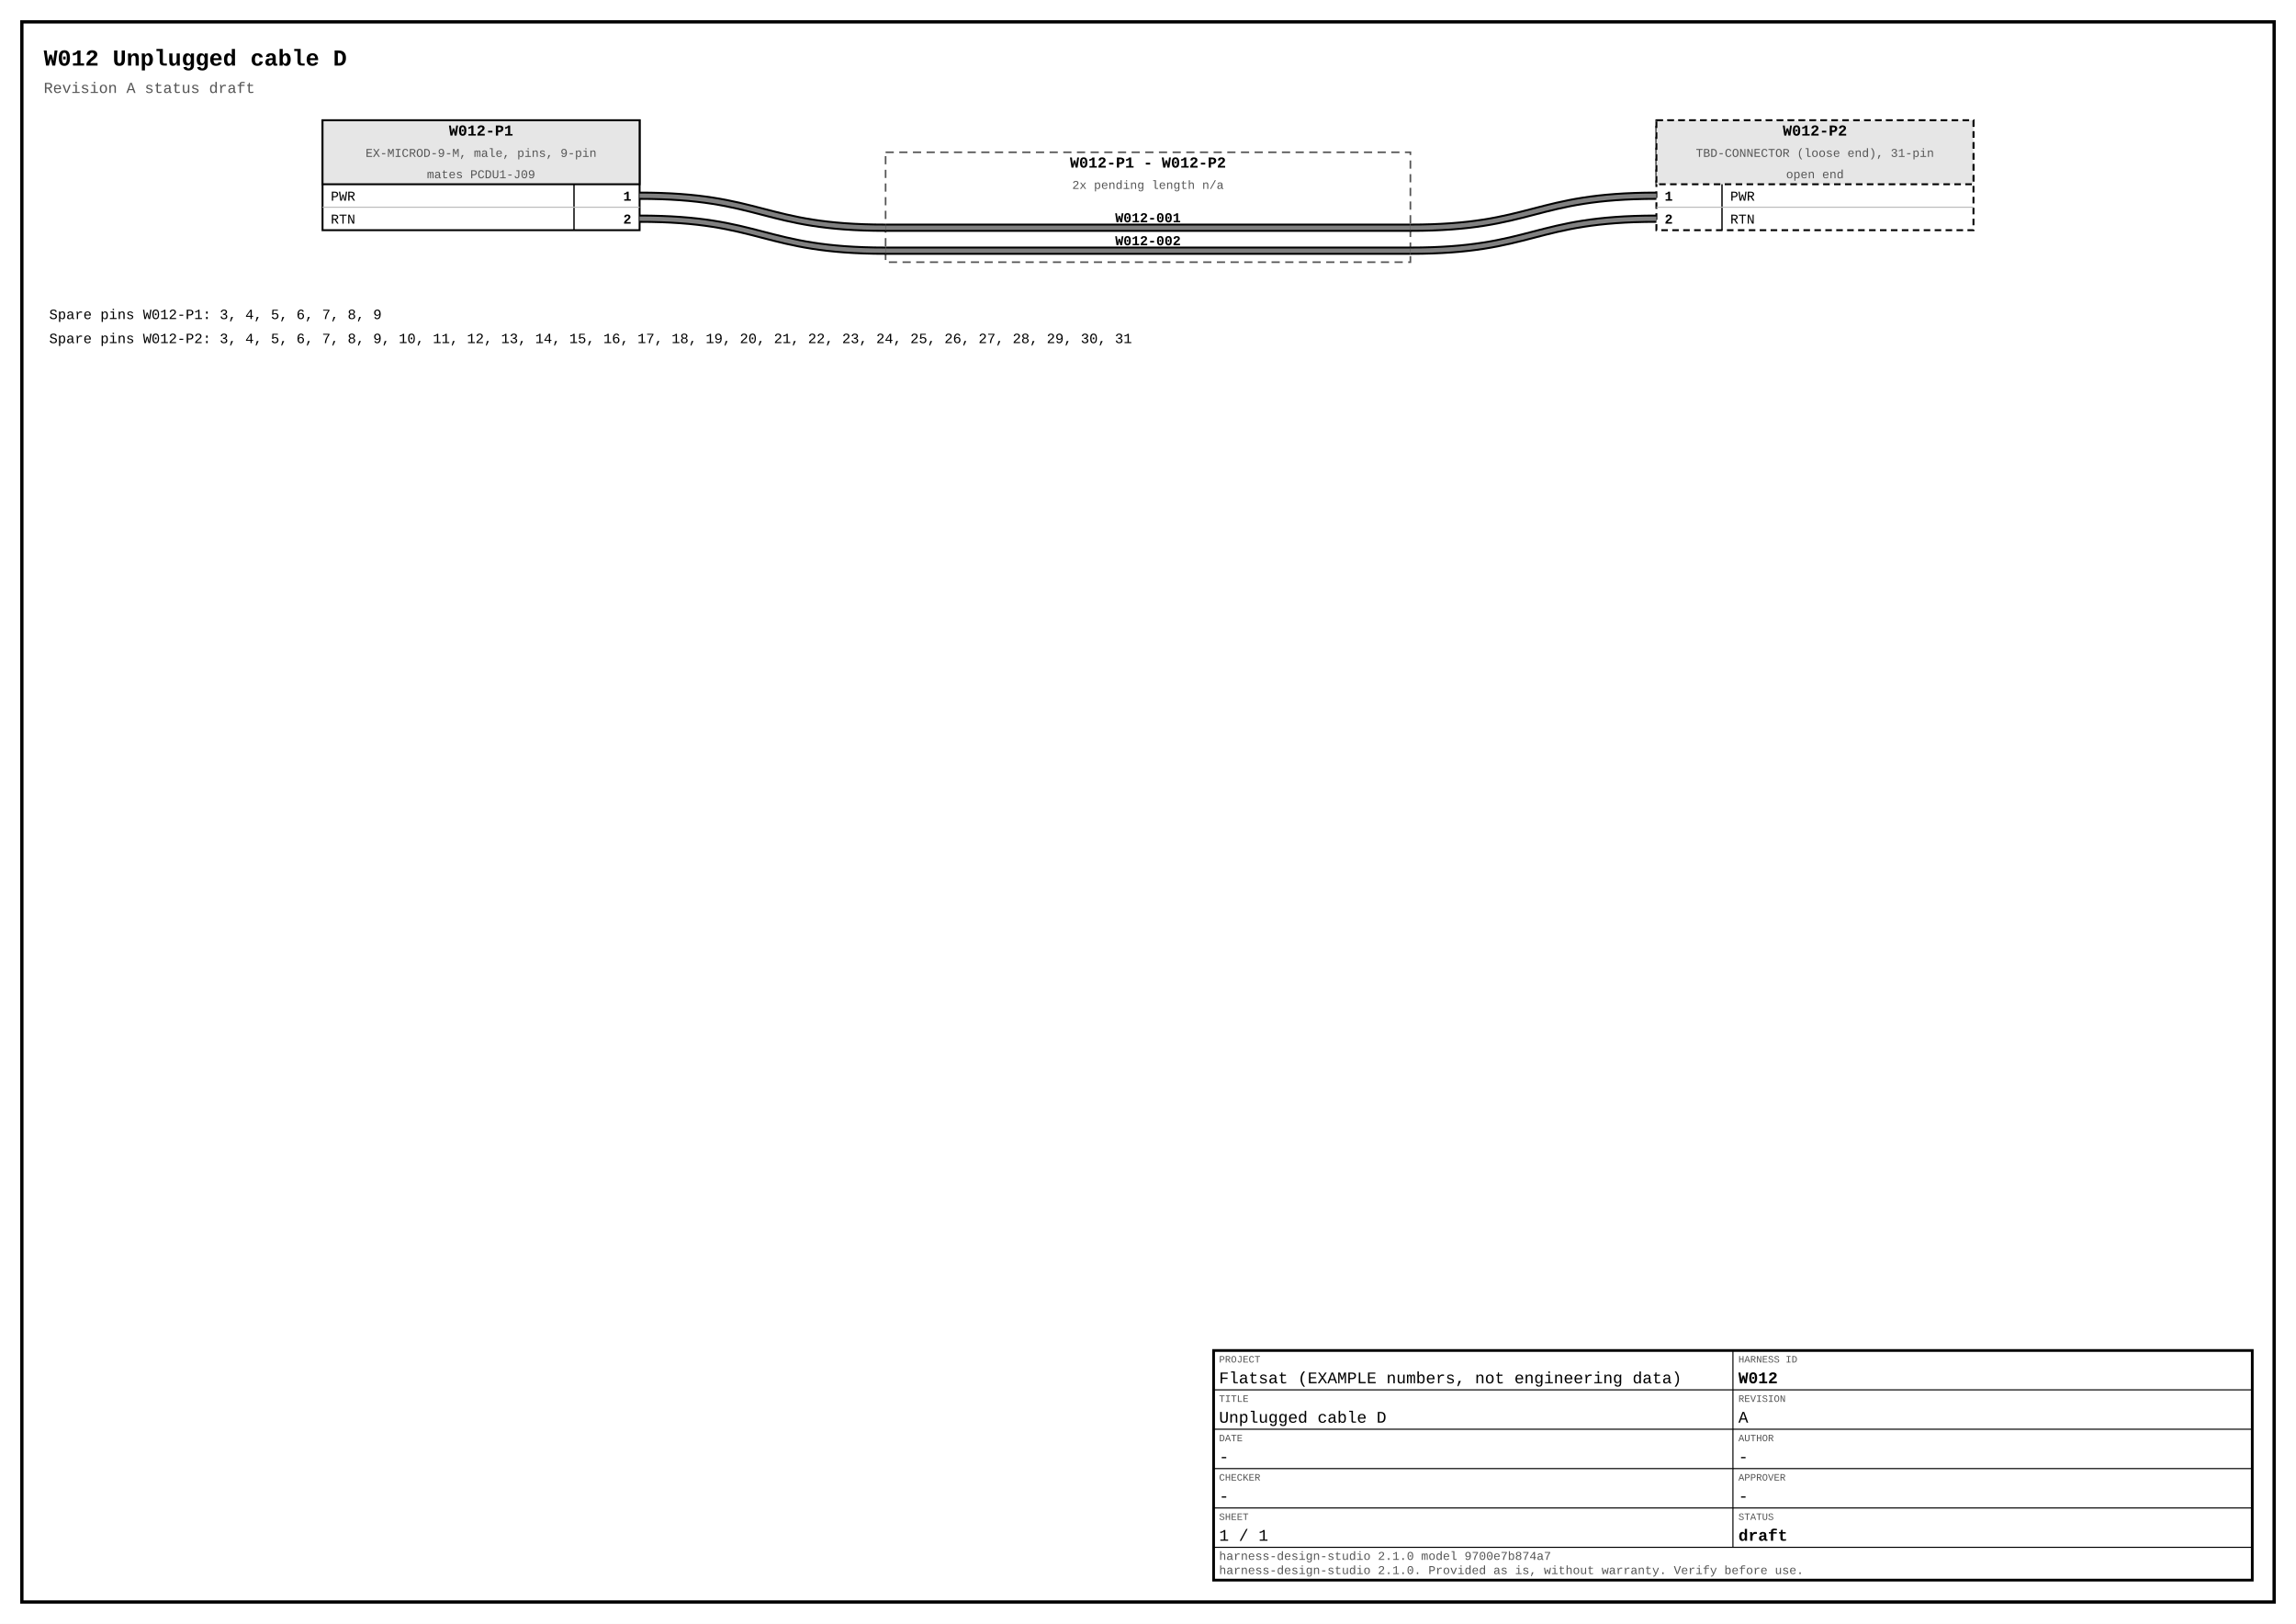
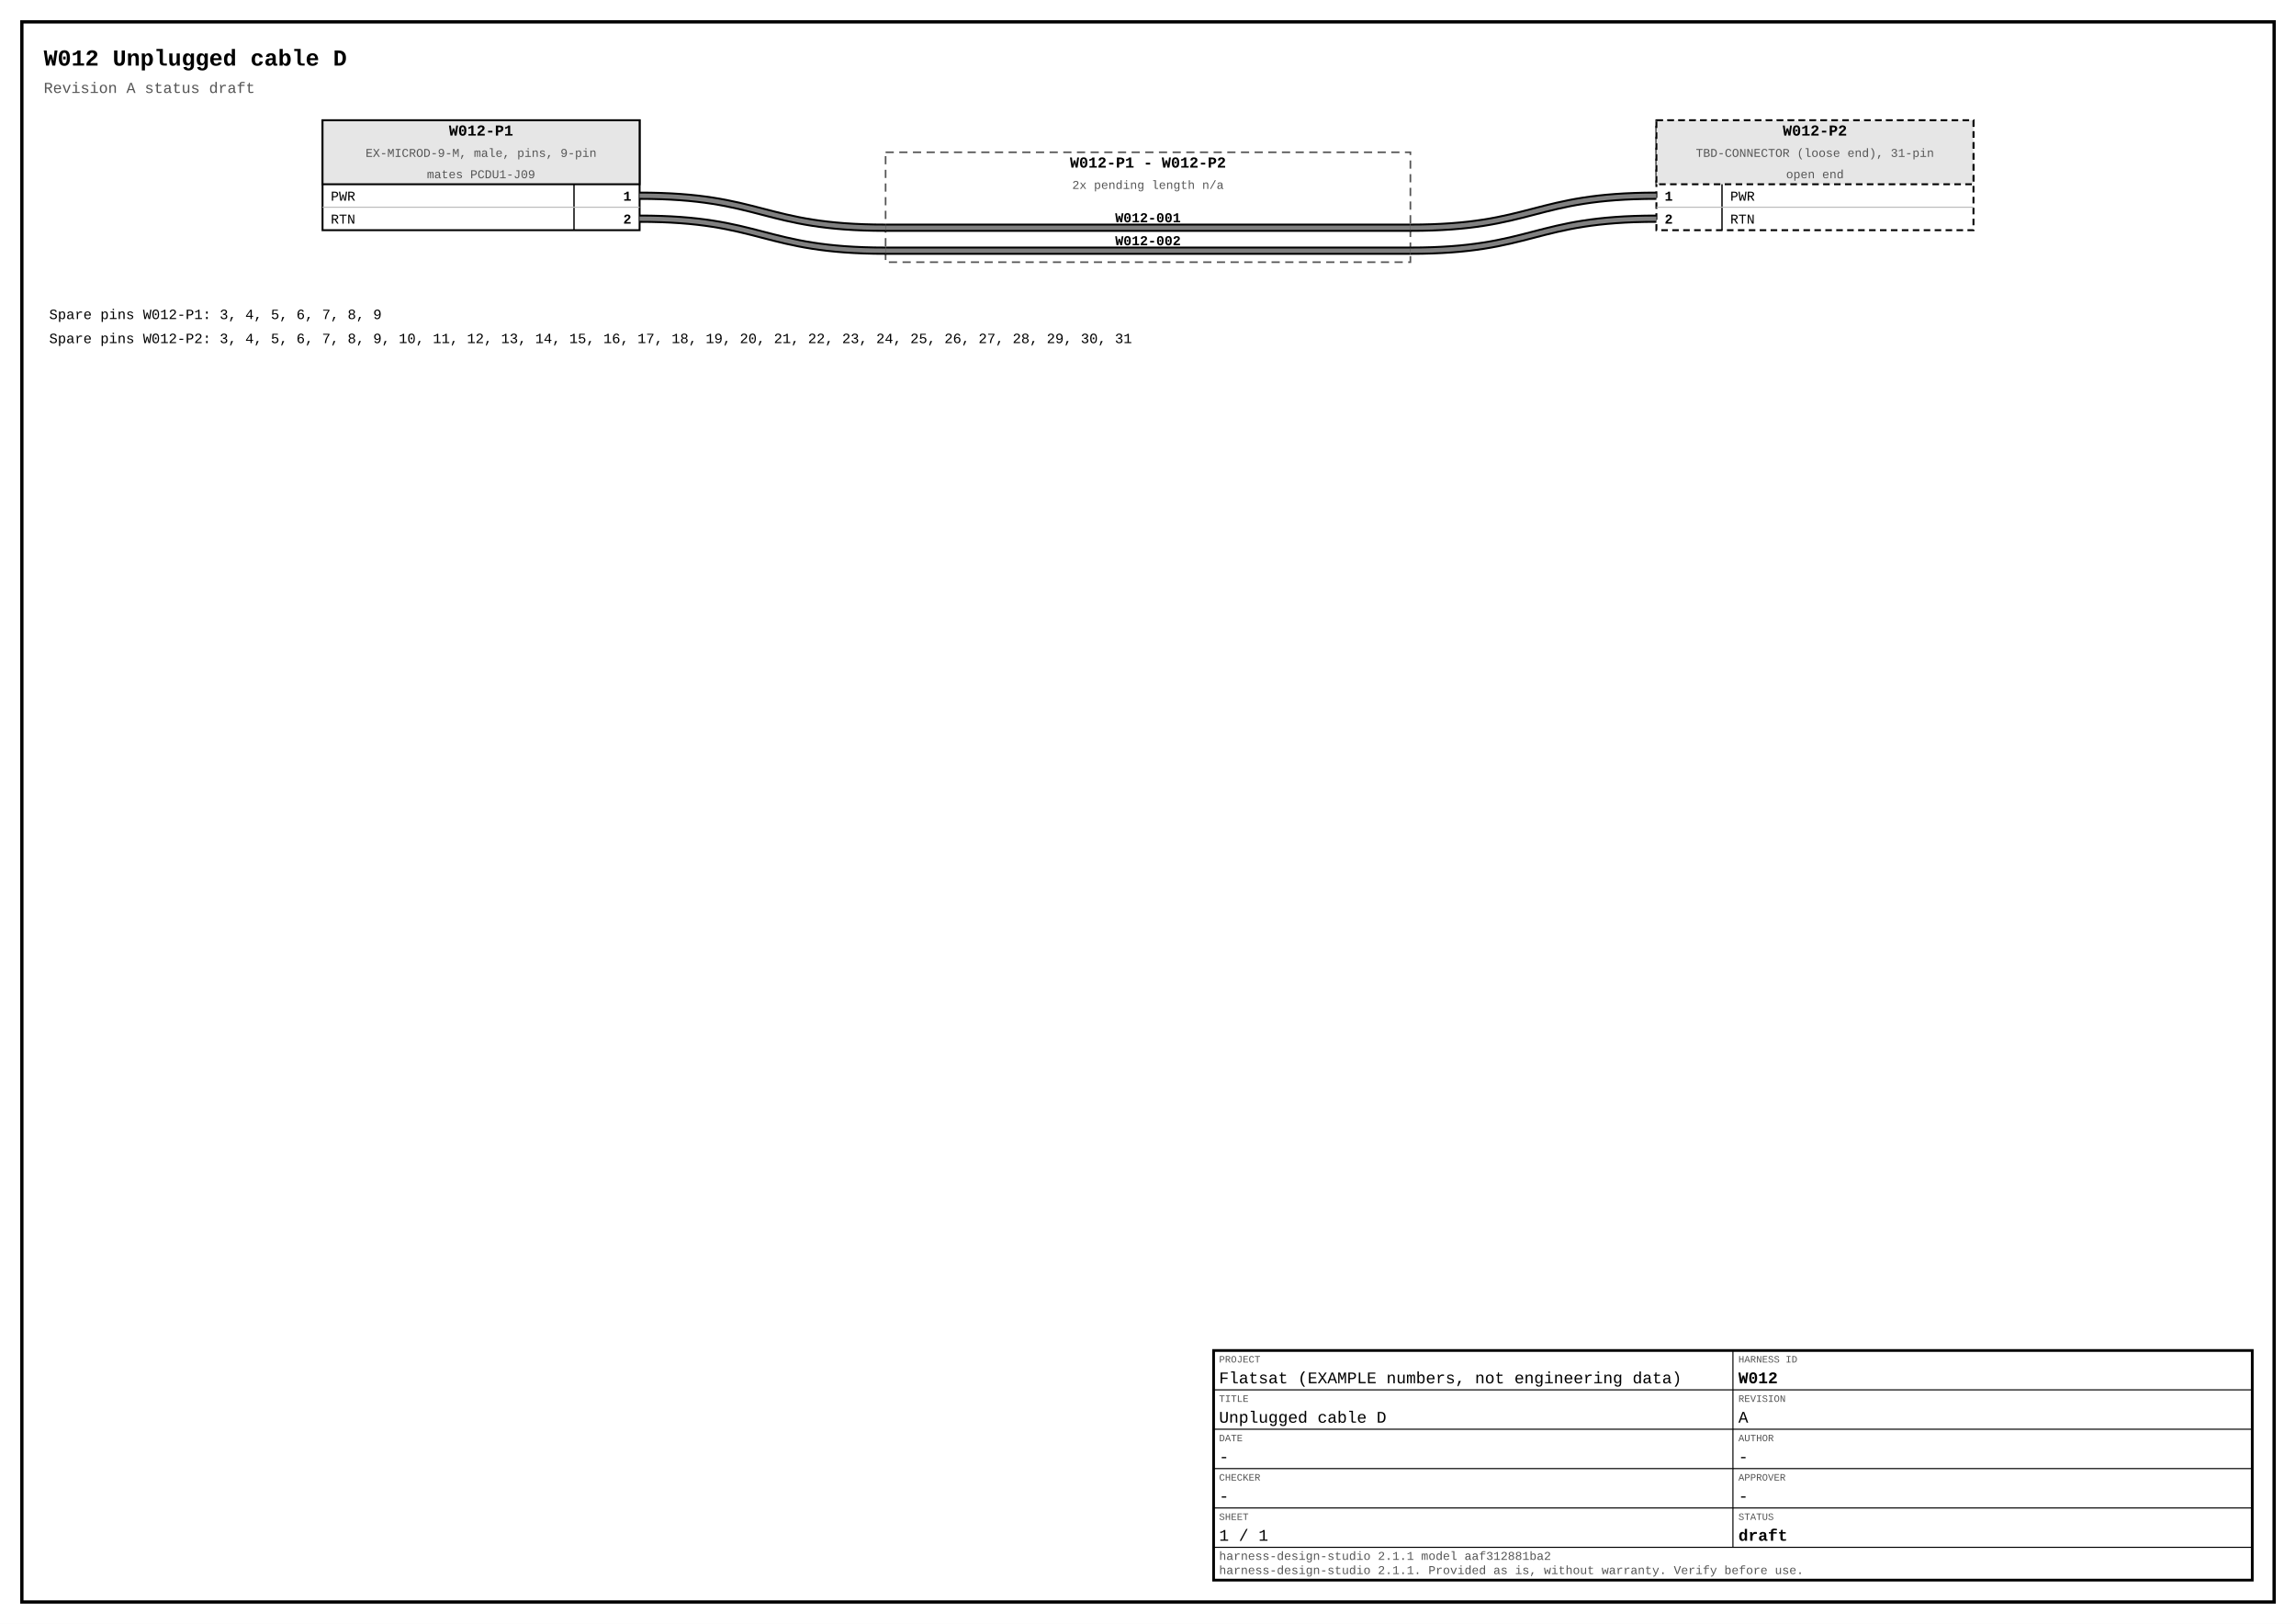
<svg xmlns="http://www.w3.org/2000/svg" width="420mm" height="297mm" viewBox="0 0 420 297" font-family="Courier New, Courier, monospace">
  <rect x="0" y="0" width="420" height="297" fill="#ffffff" />
  <rect x="4" y="4" width="412" height="289" fill="none" stroke="#000000" stroke-width="0.6" />
  <text x="8" y="12" font-size="4.2" font-weight="bold" text-anchor="start" fill="#000000">W012  Unplugged cable D</text>
  <text x="8" y="17" font-size="2.8" text-anchor="start" fill="#555555">Revision A  status draft</text>
  <rect x="59" y="22" width="58" height="20.1" fill="#ffffff" stroke="#000000" stroke-width="0.35" />
  <rect x="59" y="22" width="58" height="11.7" fill="#e6e6e6" stroke="#000000" stroke-width="0.35" />
  <text x="88" y="24.8" font-size="2.8" font-weight="bold" text-anchor="middle" fill="#000000">W012-P1</text>
  <text x="88" y="28.7" font-size="2.2" text-anchor="middle" fill="#555555">EX-MICROD-9-M, male, pins, 9-pin</text>
  <text x="88" y="32.6" font-size="2.2" text-anchor="middle" fill="#555555">mates PCDU1-J09</text>
  <line x1="105" y1="33.7" x2="105" y2="42.1" stroke="#000000" stroke-width="0.25" />
  <line x1="59" y1="37.9" x2="117" y2="37.9" stroke="#bbbbbb" stroke-width="0.2" />
  <text x="60.5" y="36.7" font-size="2.5" text-anchor="start" fill="#000000" data-ref="sig/W012-P1/1">PWR</text>
  <text x="115.5" y="36.7" font-size="2.5" font-weight="bold" text-anchor="end" fill="#000000" data-ref="pin/W012-P1/1">1</text>
  <text x="60.5" y="40.9" font-size="2.5" text-anchor="start" fill="#000000" data-ref="sig/W012-P1/2">RTN</text>
  <text x="115.5" y="40.9" font-size="2.5" font-weight="bold" text-anchor="end" fill="#000000" data-ref="pin/W012-P1/2">2</text>
  <rect x="303" y="22" width="58" height="20.1" fill="#ffffff" stroke="#000000" stroke-width="0.35" stroke-dasharray="1.2 0.8" />
  <rect x="303" y="22" width="58" height="11.7" fill="#e6e6e6" stroke="#000000" stroke-width="0.35" stroke-dasharray="1.2 0.8" />
  <text x="332" y="24.8" font-size="2.8" font-weight="bold" text-anchor="middle" fill="#000000">W012-P2</text>
  <text x="332" y="28.7" font-size="2.2" text-anchor="middle" fill="#555555" data-ref="part/W012-P2">TBD-CONNECTOR (loose end), 31-pin</text>
  <text x="332" y="32.6" font-size="2.2" text-anchor="middle" fill="#555555" data-ref="end/W012-P2">open end</text>
  <line x1="315" y1="33.7" x2="315" y2="42.1" stroke="#000000" stroke-width="0.25" />
  <line x1="303" y1="37.9" x2="361" y2="37.9" stroke="#bbbbbb" stroke-width="0.2" />
  <text x="304.5" y="36.7" font-size="2.5" font-weight="bold" text-anchor="start" fill="#000000" data-ref="pin/W012-P2/1">1</text>
  <text x="316.5" y="36.7" font-size="2.5" text-anchor="start" fill="#000000" data-ref="sig/W012-P2/1">PWR</text>
  <text x="304.5" y="40.9" font-size="2.5" font-weight="bold" text-anchor="start" fill="#000000" data-ref="pin/W012-P2/2">2</text>
  <text x="316.5" y="40.9" font-size="2.5" text-anchor="start" fill="#000000" data-ref="sig/W012-P2/2">RTN</text>
  <rect x="162" y="27.85" width="96" height="20.1" fill="none" stroke="#555555" stroke-width="0.3" stroke-dasharray="1.5 1" />
  <text x="210" y="30.65" font-size="2.8" font-weight="bold" text-anchor="middle" fill="#000000">W012-P1 - W012-P2</text>
  <text x="210" y="34.55" font-size="2.2" text-anchor="middle" fill="#555555">2x  pending  length n/a</text>
  <path d="M 117 35.8 C 139.5 35.8 139.5 41.65 162 41.65" fill="none" stroke="#000000" stroke-width="1.5" />
  <line x1="162" y1="41.65" x2="258" y2="41.65" stroke="#000000" stroke-width="1.5" />
  <path d="M 258 41.65 C 280.5 41.65 280.5 35.8 303 35.8" fill="none" stroke="#000000" stroke-width="1.5" />
  <path d="M 117 35.8 C 139.5 35.8 139.5 41.65 162 41.65" fill="none" stroke="#808080" stroke-width="0.8" />
  <line x1="162" y1="41.65" x2="258" y2="41.65" stroke="#808080" stroke-width="0.8" />
  <path d="M 258 41.65 C 280.5 41.65 280.5 35.8 303 35.8" fill="none" stroke="#808080" stroke-width="0.8" />
  <text x="210" y="40.65" font-size="2.5" font-weight="bold" text-anchor="middle" fill="#000000">W012-001</text>
  <path d="M 117 40 C 139.5 40 139.5 45.85 162 45.85" fill="none" stroke="#000000" stroke-width="1.5" />
  <line x1="162" y1="45.85" x2="258" y2="45.85" stroke="#000000" stroke-width="1.5" />
  <path d="M 258 45.85 C 280.5 45.85 280.5 40 303 40" fill="none" stroke="#000000" stroke-width="1.5" />
  <path d="M 117 40 C 139.5 40 139.5 45.85 162 45.85" fill="none" stroke="#808080" stroke-width="0.8" />
  <line x1="162" y1="45.85" x2="258" y2="45.85" stroke="#808080" stroke-width="0.8" />
  <path d="M 258 45.85 C 280.5 45.85 280.5 40 303 40" fill="none" stroke="#808080" stroke-width="0.8" />
  <text x="210" y="44.85" font-size="2.5" font-weight="bold" text-anchor="middle" fill="#000000">W012-002</text>
  <text x="9" y="58.35" font-size="2.6" text-anchor="start" fill="#000000">Spare pins W012-P1: 3, 4, 5, 6, 7, 8, 9</text>
  <text x="9" y="62.75" font-size="2.6" text-anchor="start" fill="#000000">Spare pins W012-P2: 3, 4, 5, 6, 7, 8, 9, 10, 11, 12, 13, 14, 15, 16, 17, 18, 19, 20, 21, 22, 23, 24, 25, 26, 27, 28, 29, 30, 31</text>
  <rect x="222" y="247" width="190" height="42" fill="none" stroke="#000000" stroke-width="0.5" />
  <line x1="222" y1="247" x2="317" y2="247" stroke="#000000" stroke-width="0.2" />
  <text x="223" y="249.2" font-size="1.8" text-anchor="start" fill="#555555">PROJECT</text>
  <text x="223" y="253" font-size="3" text-anchor="start" fill="#000000">Flatsat (EXAMPLE numbers, not engineering data)</text>
  <line x1="317" y1="247" x2="412" y2="247" stroke="#000000" stroke-width="0.2" />
  <text x="318" y="249.2" font-size="1.8" text-anchor="start" fill="#555555">HARNESS ID</text>
  <text x="318" y="253" font-size="3" font-weight="bold" text-anchor="start" fill="#000000">W012</text>
  <line x1="222" y1="254.2" x2="317" y2="254.2" stroke="#000000" stroke-width="0.2" />
  <text x="223" y="256.4" font-size="1.8" text-anchor="start" fill="#555555">TITLE</text>
  <text x="223" y="260.2" font-size="3" text-anchor="start" fill="#000000">Unplugged cable D</text>
  <line x1="317" y1="254.2" x2="412" y2="254.2" stroke="#000000" stroke-width="0.2" />
  <text x="318" y="256.4" font-size="1.8" text-anchor="start" fill="#555555">REVISION</text>
  <text x="318" y="260.2" font-size="3" text-anchor="start" fill="#000000">A</text>
  <line x1="222" y1="261.4" x2="317" y2="261.4" stroke="#000000" stroke-width="0.2" />
  <text x="223" y="263.6" font-size="1.8" text-anchor="start" fill="#555555">DATE</text>
  <text x="223" y="267.4" font-size="3" text-anchor="start" fill="#000000">-</text>
  <line x1="317" y1="261.4" x2="412" y2="261.4" stroke="#000000" stroke-width="0.2" />
  <text x="318" y="263.6" font-size="1.8" text-anchor="start" fill="#555555">AUTHOR</text>
  <text x="318" y="267.4" font-size="3" text-anchor="start" fill="#000000">-</text>
  <line x1="222" y1="268.6" x2="317" y2="268.6" stroke="#000000" stroke-width="0.2" />
  <text x="223" y="270.8" font-size="1.8" text-anchor="start" fill="#555555">CHECKER</text>
  <text x="223" y="274.6" font-size="3" text-anchor="start" fill="#000000">-</text>
  <line x1="317" y1="268.6" x2="412" y2="268.6" stroke="#000000" stroke-width="0.2" />
  <text x="318" y="270.8" font-size="1.8" text-anchor="start" fill="#555555">APPROVER</text>
  <text x="318" y="274.6" font-size="3" text-anchor="start" fill="#000000">-</text>
  <line x1="222" y1="275.8" x2="317" y2="275.8" stroke="#000000" stroke-width="0.2" />
  <text x="223" y="278" font-size="1.8" text-anchor="start" fill="#555555">SHEET</text>
  <text x="223" y="281.8" font-size="3" text-anchor="start" fill="#000000">1 / 1</text>
  <line x1="317" y1="275.8" x2="412" y2="275.8" stroke="#000000" stroke-width="0.2" />
  <text x="318" y="278" font-size="1.8" text-anchor="start" fill="#555555">STATUS</text>
  <text x="318" y="281.8" font-size="3" font-weight="bold" text-anchor="start" fill="#000000">draft</text>
  <line x1="317" y1="247" x2="317" y2="283" stroke="#000000" stroke-width="0.2" />
  <line x1="222" y1="283" x2="412" y2="283" stroke="#000000" stroke-width="0.2" />
-   <text x="223" y="285.3" font-size="2.2" text-anchor="start" fill="#555555">harness-design-studio 2.1.0 model 9700e7b874a7</text>
-   <text x="223" y="287.9" font-size="2.2" text-anchor="start" fill="#555555">harness-design-studio 2.1.0. Provided as is, without warranty. Verify before use.</text>
+   <text x="223" y="285.3" font-size="2.2" text-anchor="start" fill="#555555">harness-design-studio 2.1.1 model aaf312881ba2</text>
+   <text x="223" y="287.9" font-size="2.2" text-anchor="start" fill="#555555">harness-design-studio 2.1.1. Provided as is, without warranty. Verify before use.</text>
</svg>
